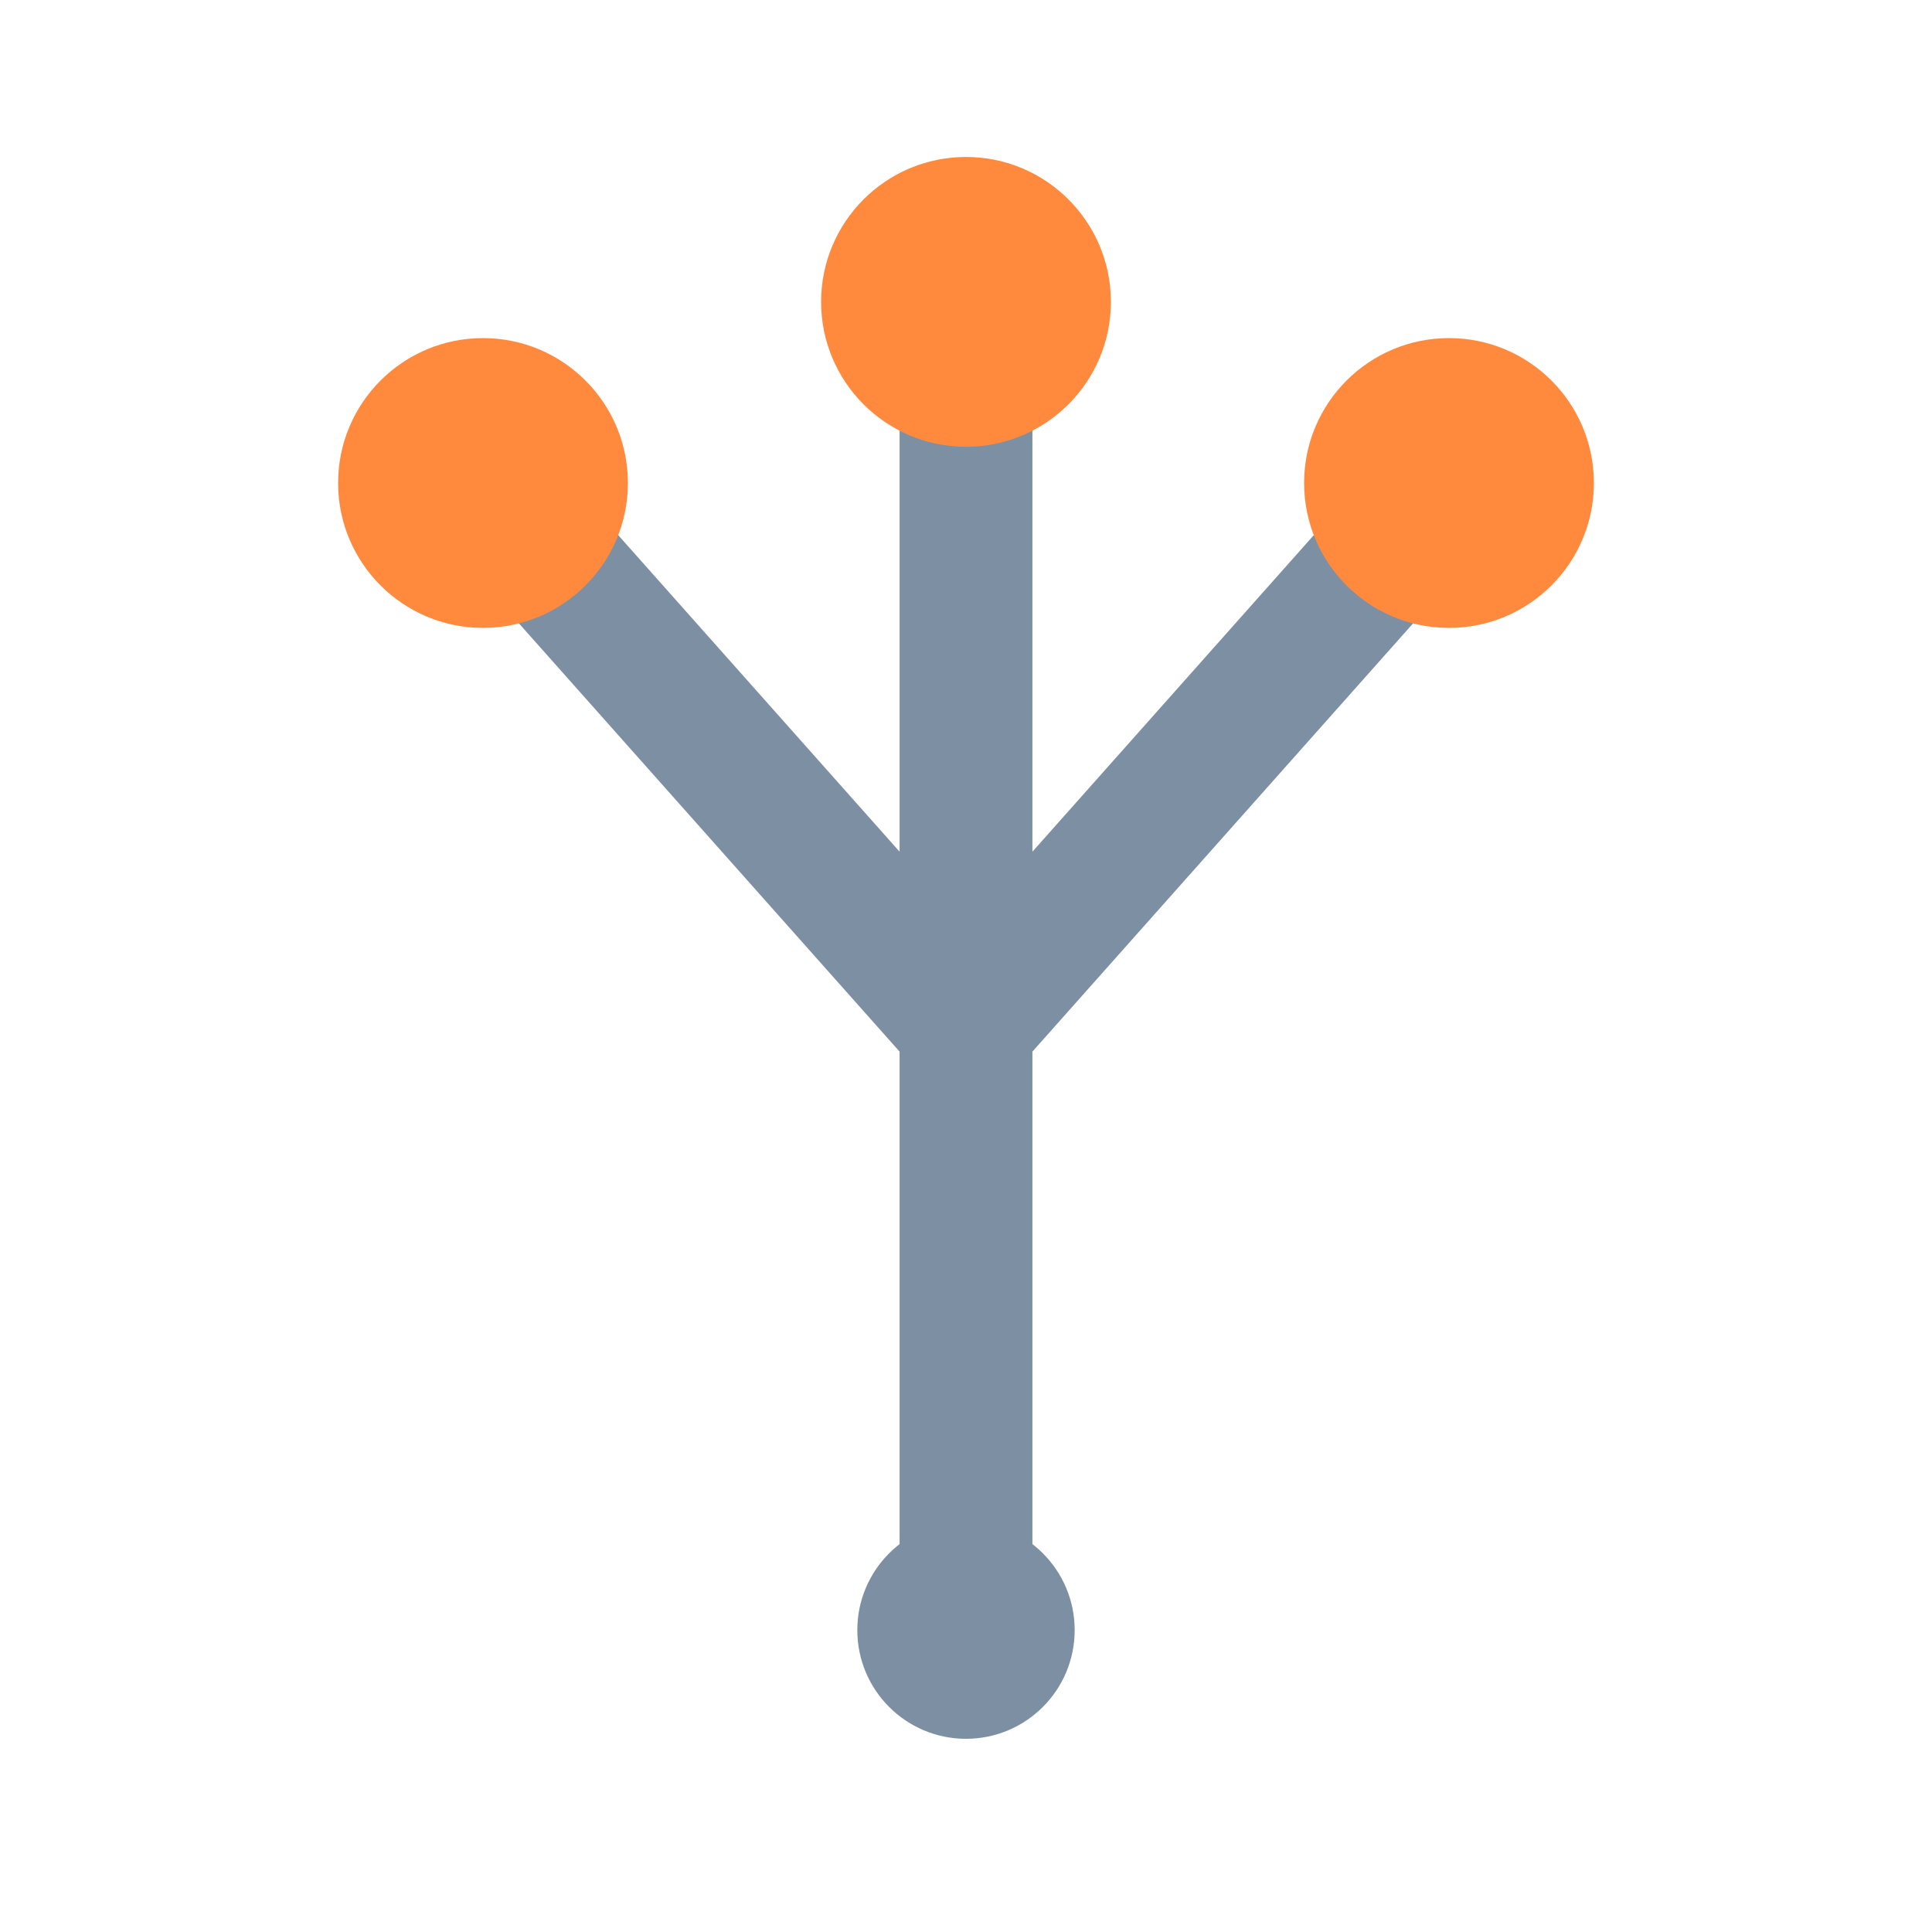
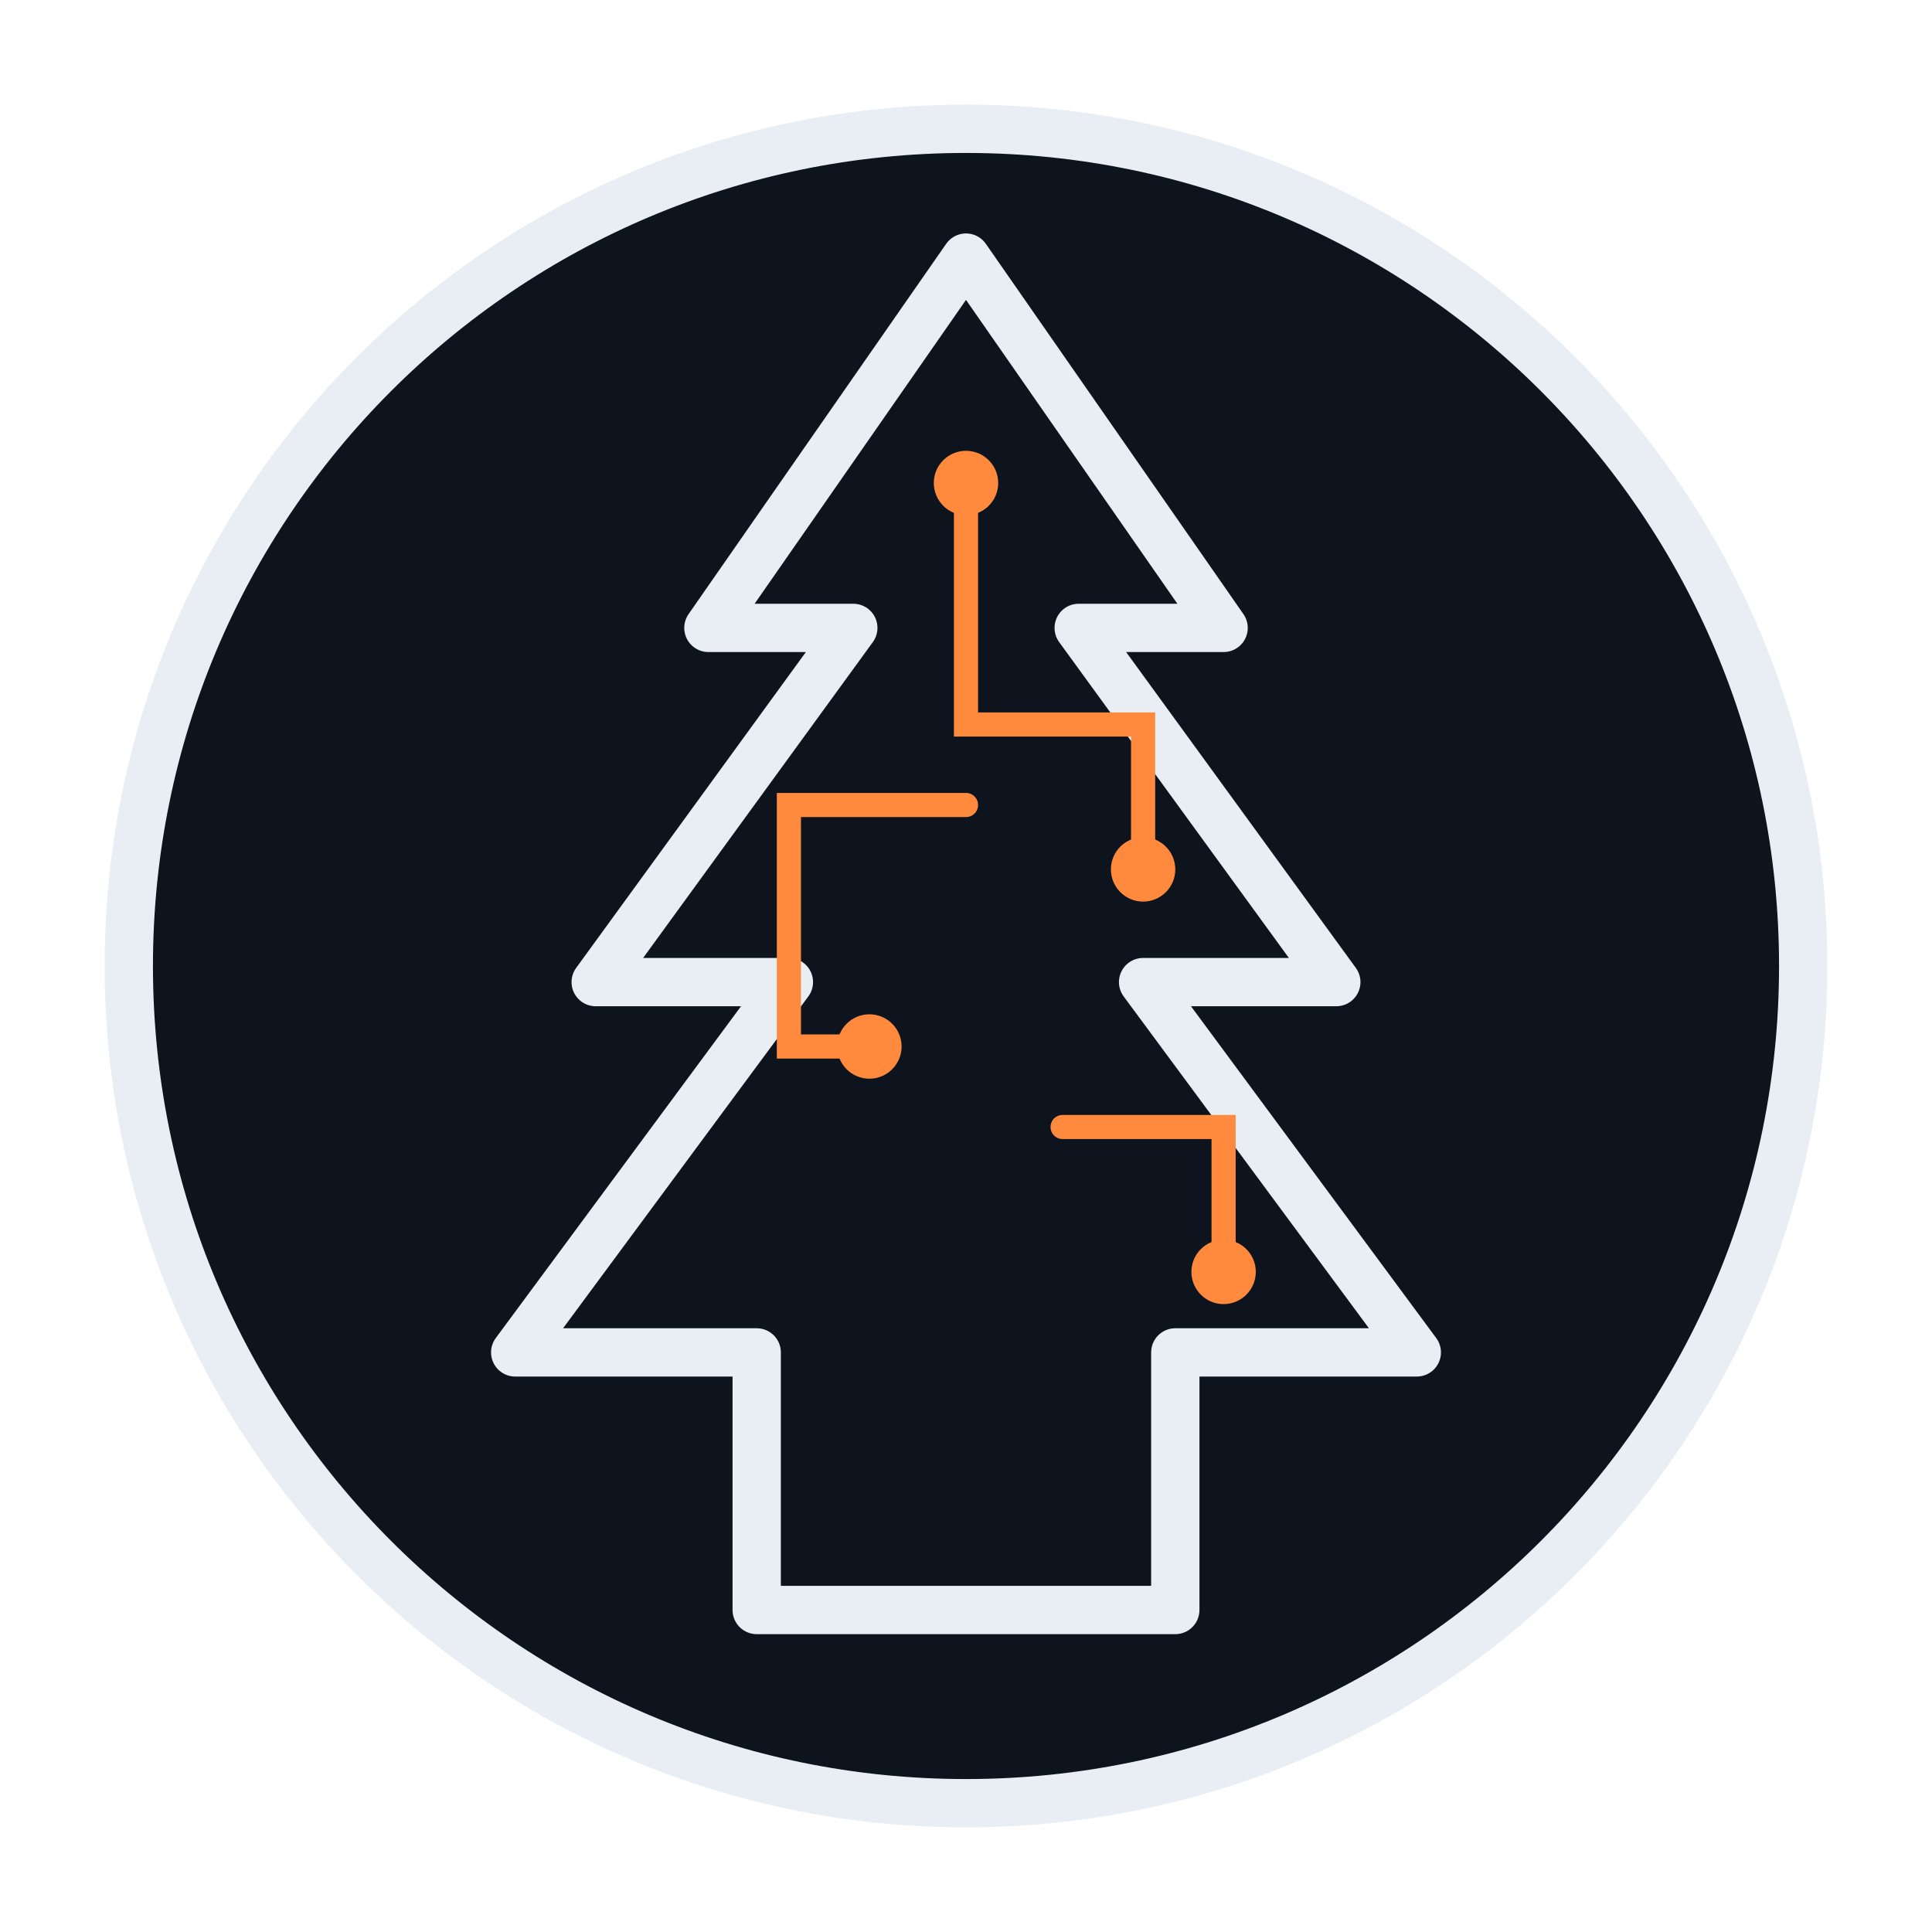
- <svg xmlns="http://www.w3.org/2000/svg" viewBox="0 0 32 32" fill="none">
-   <circle cx="16" cy="27" r="1.8" fill="#7d8fa3" />
-   <path d="M16 27V17M16 17 8 8M16 17V5M16 17l8-9" stroke="#7d8fa3" stroke-width="2.2" stroke-linecap="round" />
-   <circle cx="8" cy="8" r="2.4" fill="#ff8a3d" />
-   <circle cx="16" cy="5" r="2.4" fill="#ff8a3d" />
-   <circle cx="24" cy="8" r="2.4" fill="#ff8a3d" />
+ <svg xmlns="http://www.w3.org/2000/svg" width="240" height="240" viewBox="0 0 240 240" role="img">
+   <circle cx="120" cy="120" r="104" fill="#0d141d" stroke="#e8eef4" stroke-width="6" />
+   <path d="M120 32 L152 78 L134 78 L166 122 L142 122 L176 168 L146 168 L146 200 L94 200 L94 168 L64 168 L98 122 L74 122 L106 78 L88 78 Z" fill="none" stroke="#e8eef4" stroke-width="6" stroke-linejoin="round" />
+   <path d="M120 60 L120 90 L142 90 L142 108" fill="none" stroke="#ff8a3d" stroke-width="3" stroke-linecap="round" />
+   <path d="M120 100 L98 100 L98 130 L108 130" fill="none" stroke="#ff8a3d" stroke-width="3" stroke-linecap="round" />
+   <path d="M132 140 L152 140 L152 158" fill="none" stroke="#ff8a3d" stroke-width="3" stroke-linecap="round" />
+   <circle cx="142" cy="108" r="4" fill="#ff8a3d" />
+   <circle cx="108" cy="130" r="4" fill="#ff8a3d" />
+   <circle cx="152" cy="158" r="4" fill="#ff8a3d" />
+   <circle cx="120" cy="60" r="4" fill="#ff8a3d" />
</svg>
